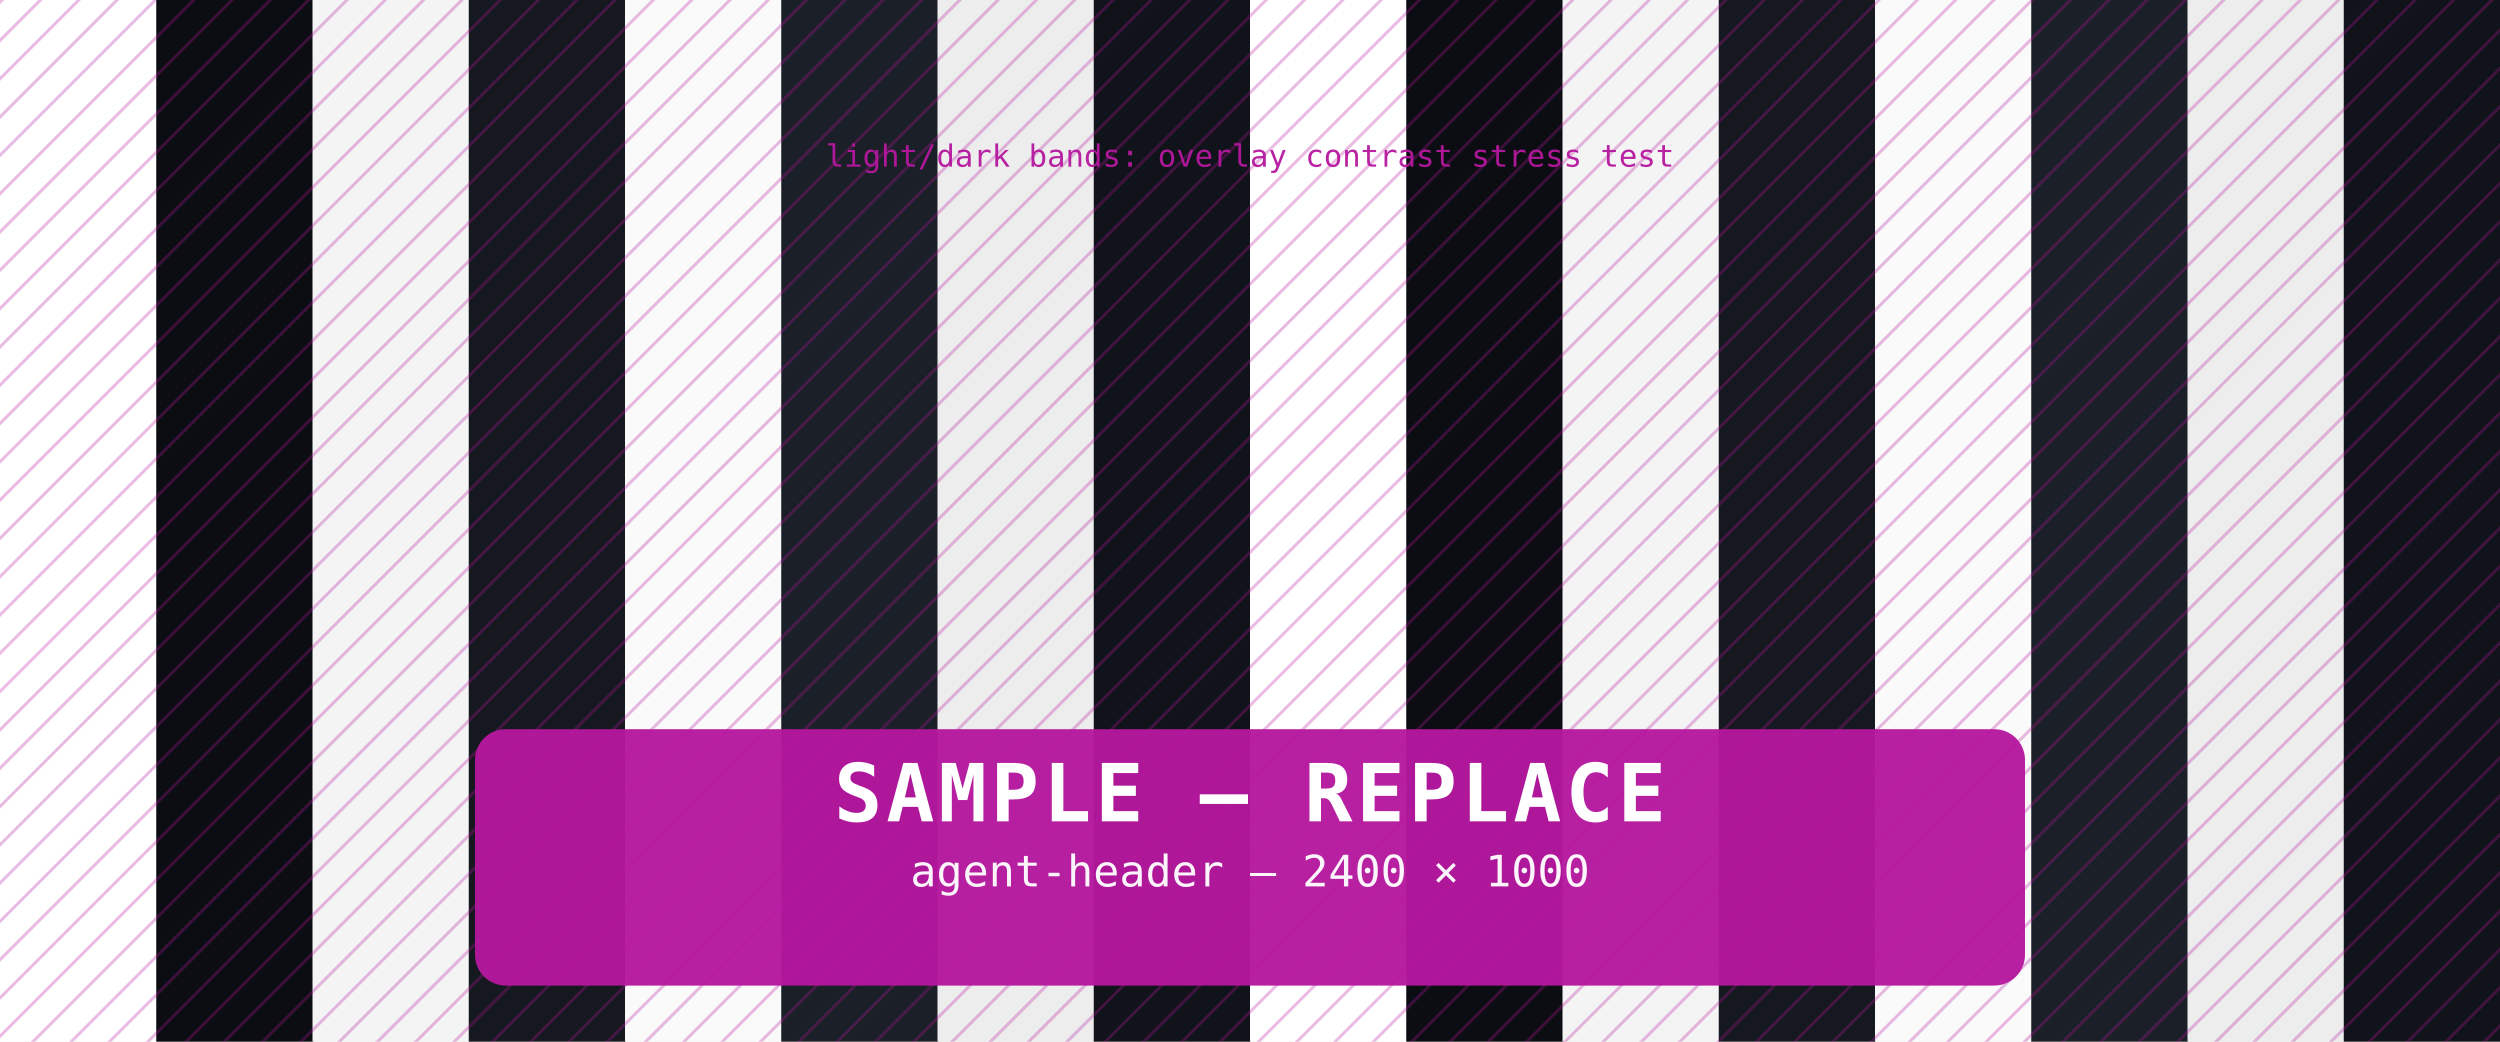
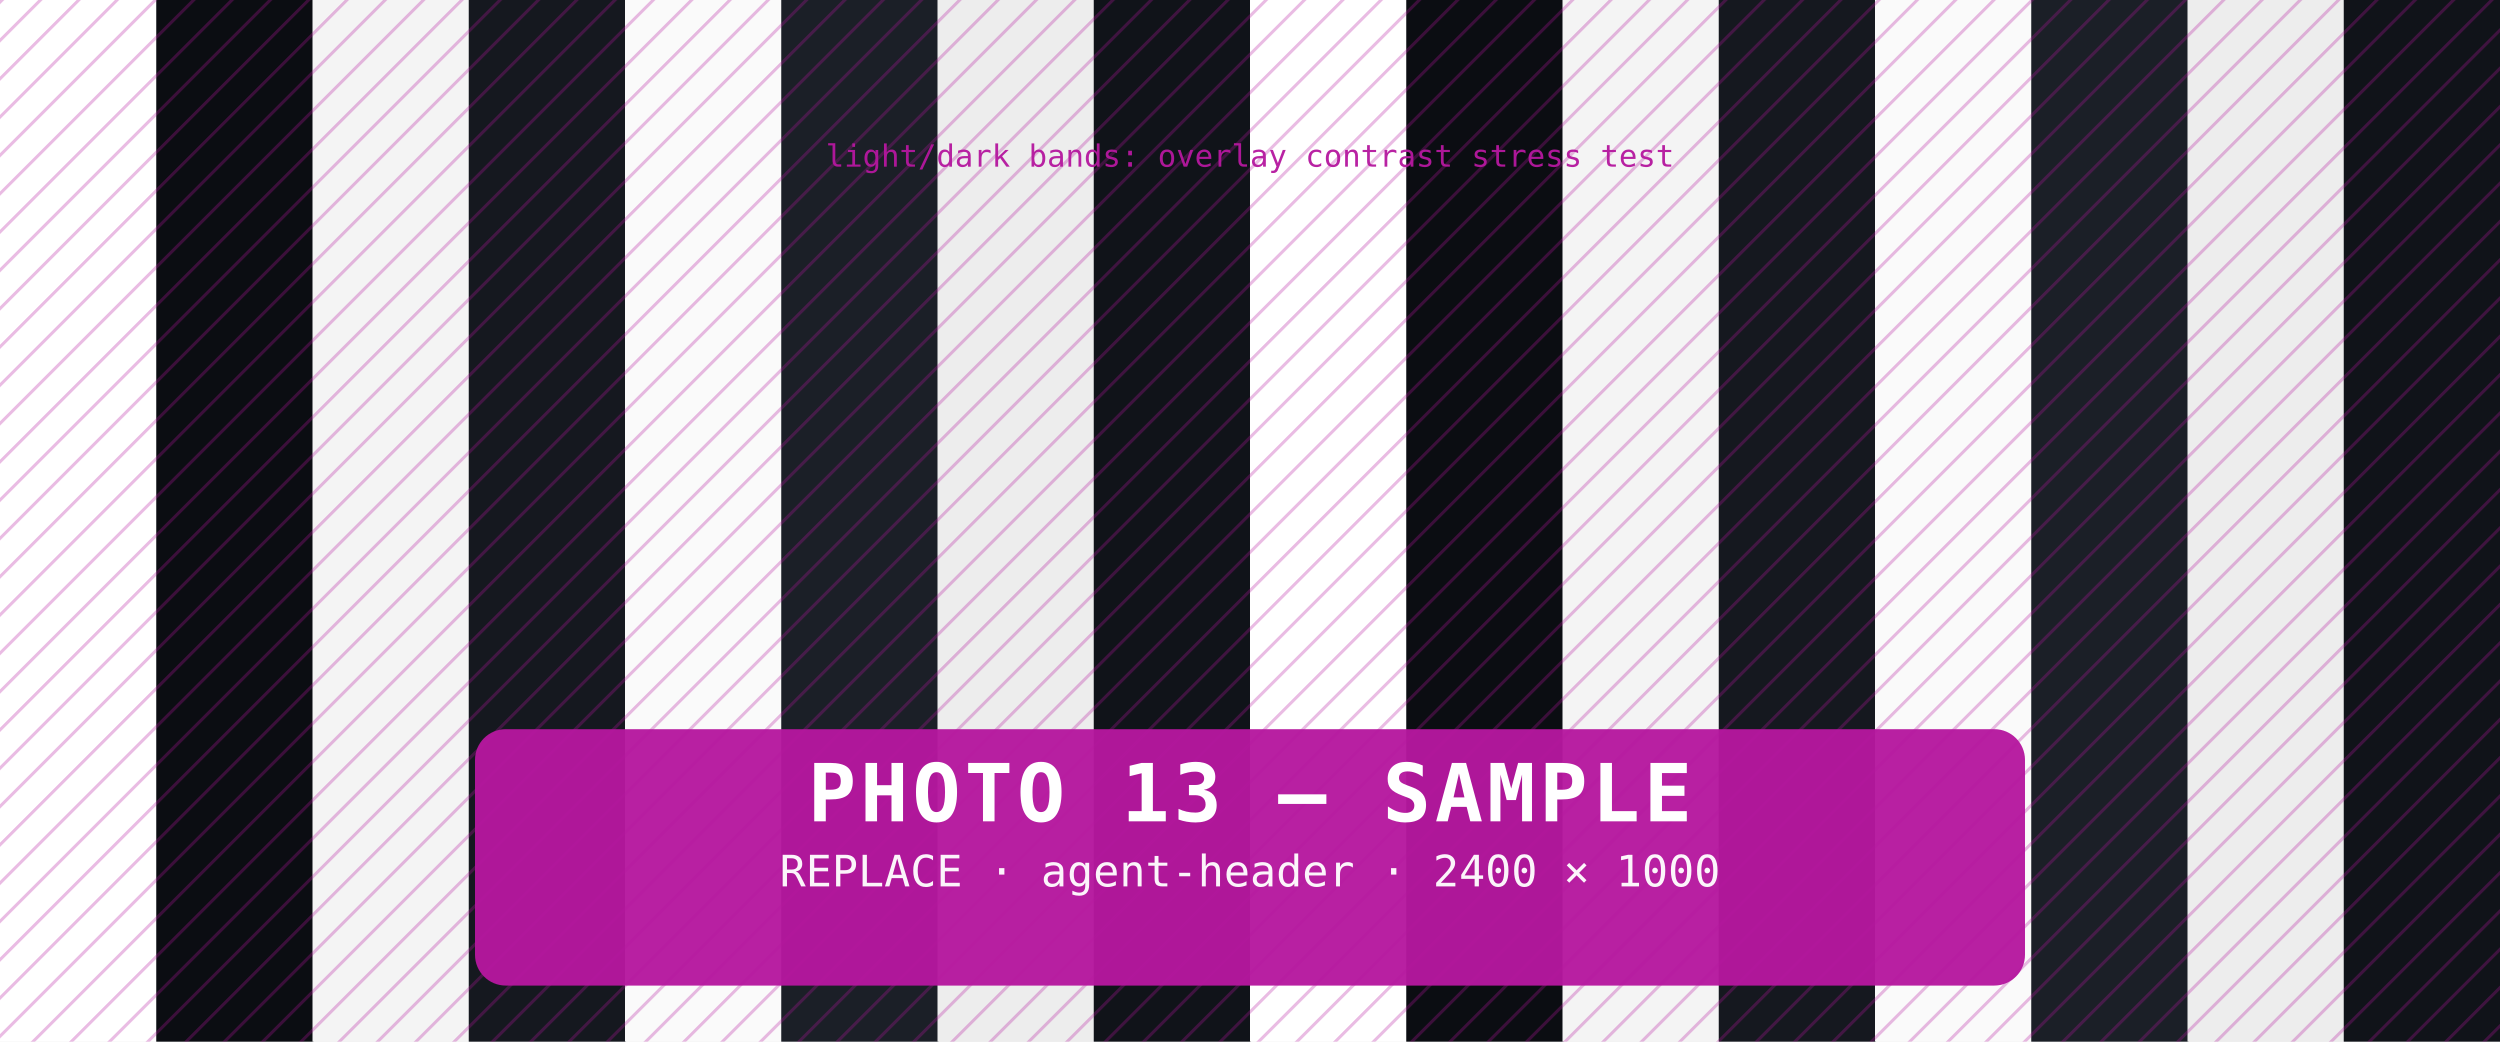
<svg xmlns="http://www.w3.org/2000/svg" width="2400" height="1000" viewBox="0 0 2400 1000" role="img" aria-label="Sample placeholder, replace before launch">
  <defs>
    <pattern id="hatch" width="26" height="26" patternUnits="userSpaceOnUse" patternTransform="rotate(45)">
      <line x1="0" y1="0" x2="0" y2="26" stroke="#B5179E" stroke-width="6" opacity="0.28" />
    </pattern>
  </defs>
  <rect x="0" y="0" width="151" height="1000" fill="#FFFFFF" />
  <rect x="150" y="0" width="151" height="1000" fill="#0B0D12" />
  <rect x="300" y="0" width="151" height="1000" fill="#F4F4F4" />
  <rect x="450" y="0" width="151" height="1000" fill="#15181F" />
  <rect x="600" y="0" width="151" height="1000" fill="#FAFAFA" />
  <rect x="750" y="0" width="151" height="1000" fill="#1B1F27" />
  <rect x="900" y="0" width="151" height="1000" fill="#EDEDED" />
  <rect x="1050" y="0" width="151" height="1000" fill="#101319" />
  <rect x="1200" y="0" width="151" height="1000" fill="#FFFFFF" />
  <rect x="1350" y="0" width="151" height="1000" fill="#0B0D12" />
  <rect x="1500" y="0" width="151" height="1000" fill="#F4F4F4" />
  <rect x="1650" y="0" width="151" height="1000" fill="#15181F" />
  <rect x="1800" y="0" width="151" height="1000" fill="#FAFAFA" />
  <rect x="1950" y="0" width="151" height="1000" fill="#1B1F27" />
  <rect x="2100" y="0" width="151" height="1000" fill="#EDEDED" />
  <rect x="2250" y="0" width="151" height="1000" fill="#101319" />
  <rect width="2400" height="1000" fill="url(#hatch)" />
  <rect x="456" y="700" width="1488" height="246.154" rx="29.538" fill="#B5179E" opacity="0.96" />
-   <text x="1200" y="788.462" text-anchor="middle" font-family="ui-monospace, SFMono-Regular, Menlo, monospace" font-size="76.923" font-weight="700" fill="#FFFFFF" letter-spacing="3.846">SAMPLE — REPLACE</text>
-   <text x="1200" y="850.962" text-anchor="middle" font-family="ui-monospace, SFMono-Regular, Menlo, monospace" font-size="41.667" fill="#FFFFFF" opacity="0.95">agent-header — 2400 × 1000</text>
+   <text x="1200" y="788.462" text-anchor="middle" font-family="ui-monospace, SFMono-Regular, Menlo, monospace" font-size="76.923" font-weight="700" fill="#FFFFFF" letter-spacing="3.846">PHOTO 13 — SAMPLE</text>
+   <text x="1200" y="850.962" text-anchor="middle" font-family="ui-monospace, SFMono-Regular, Menlo, monospace" font-size="41.667" fill="#FFFFFF" opacity="0.95">REPLACE · agent-header · 2400 × 1000</text>
  <text x="1200" y="160" text-anchor="middle" font-family="ui-monospace, SFMono-Regular, Menlo, monospace" font-size="29.412" fill="#B5179E" opacity="0.95">light/dark bands: overlay contrast stress test</text>
</svg>
